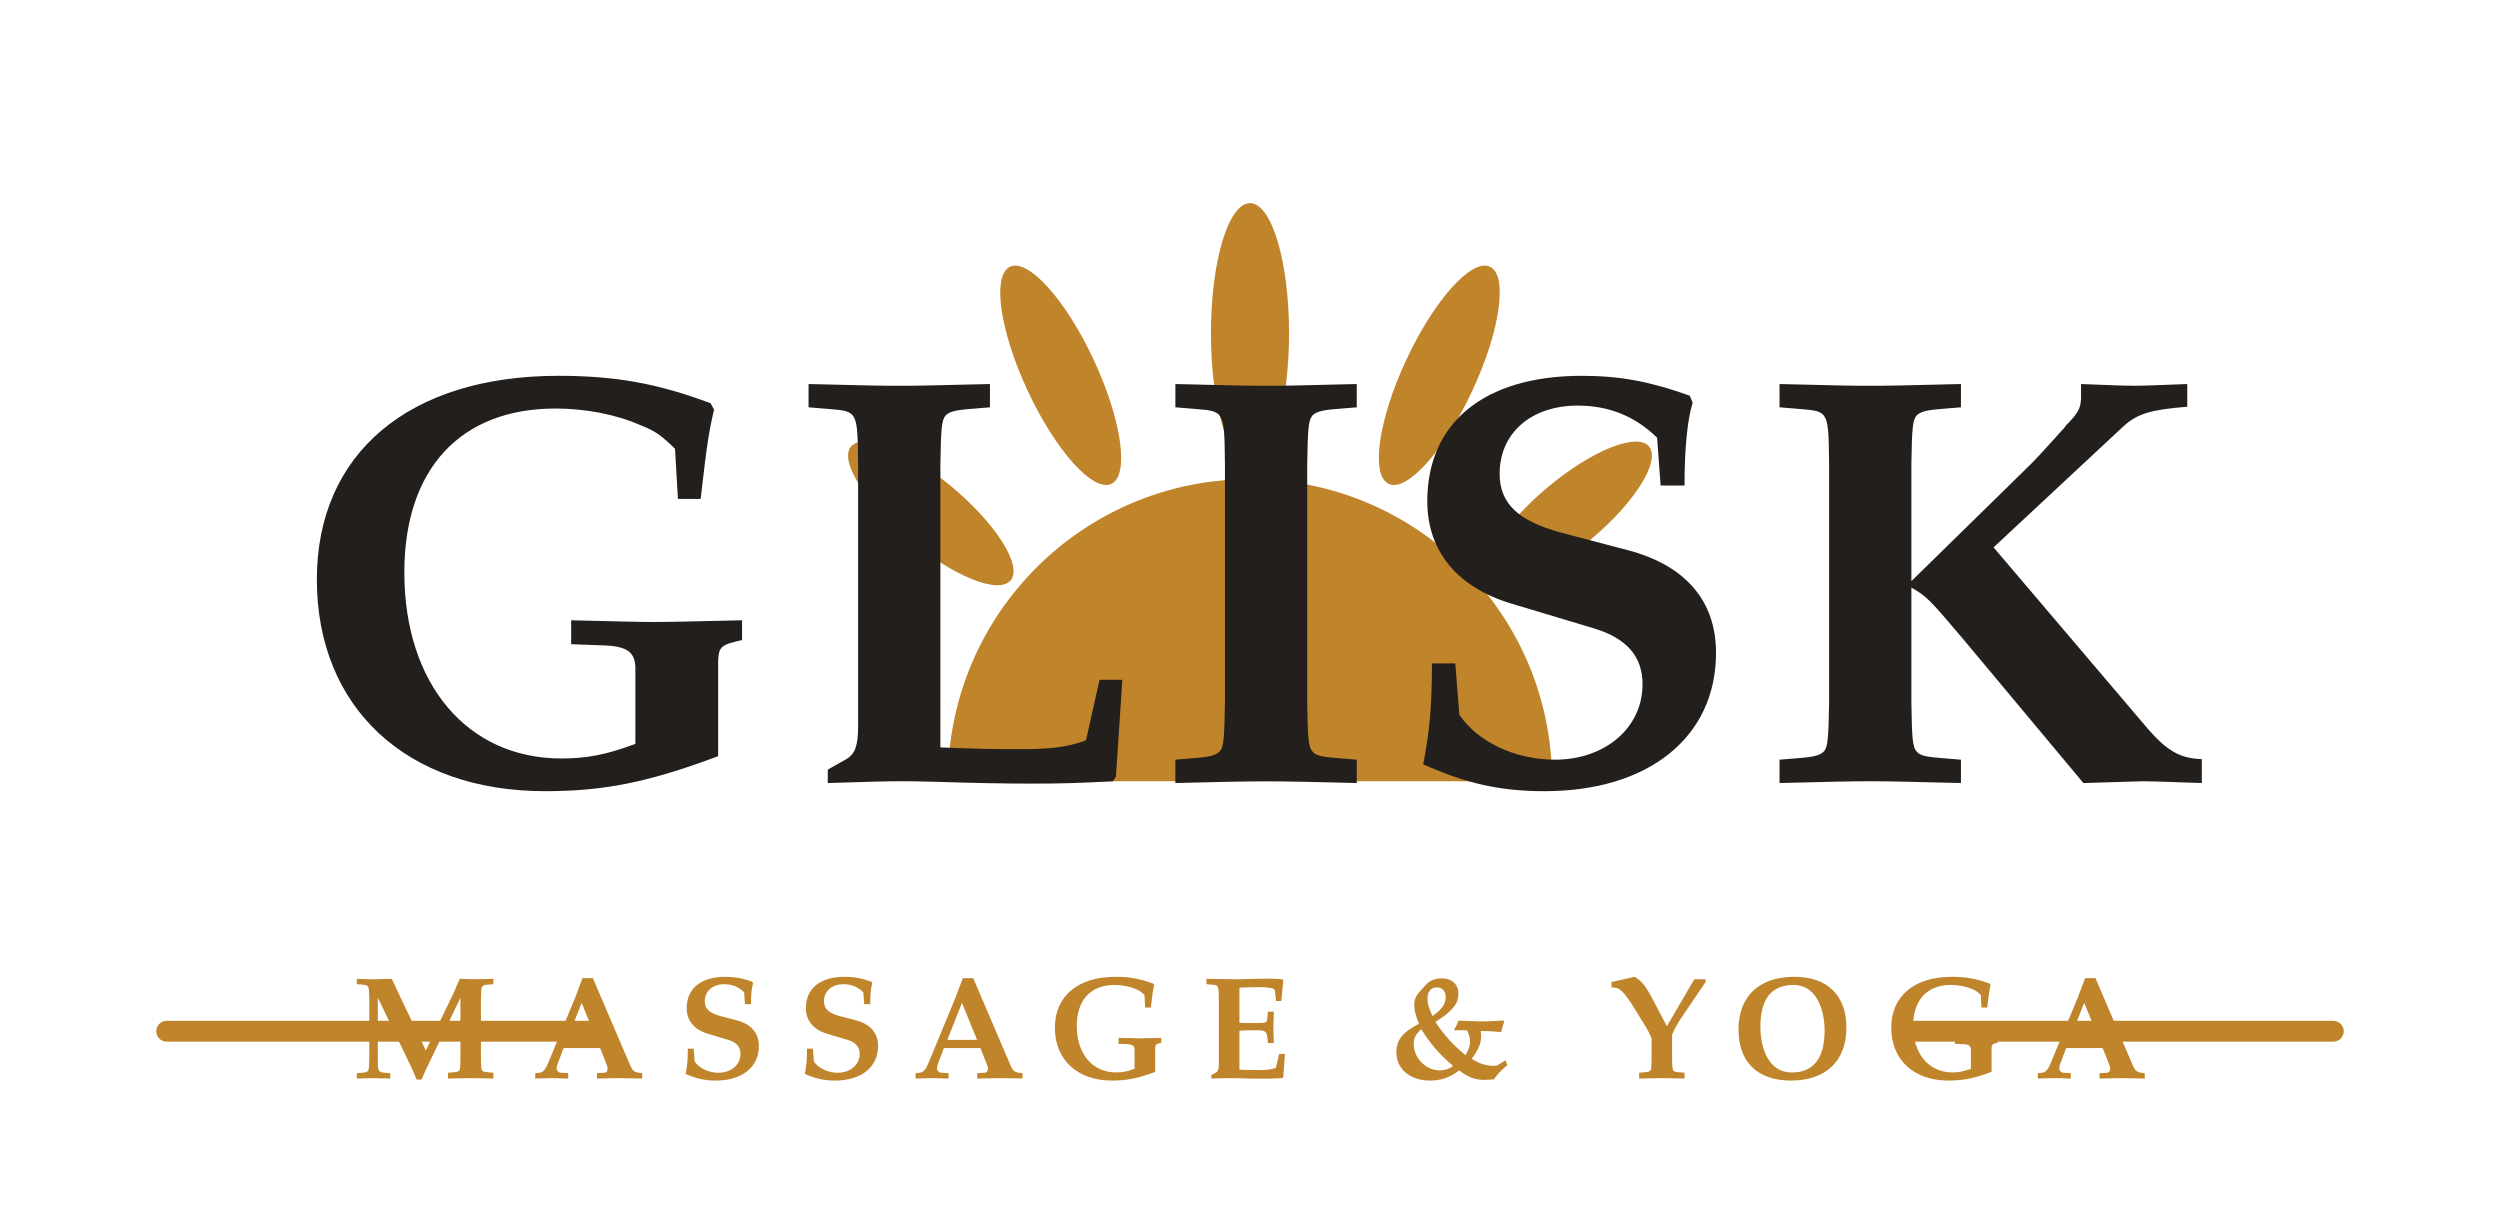
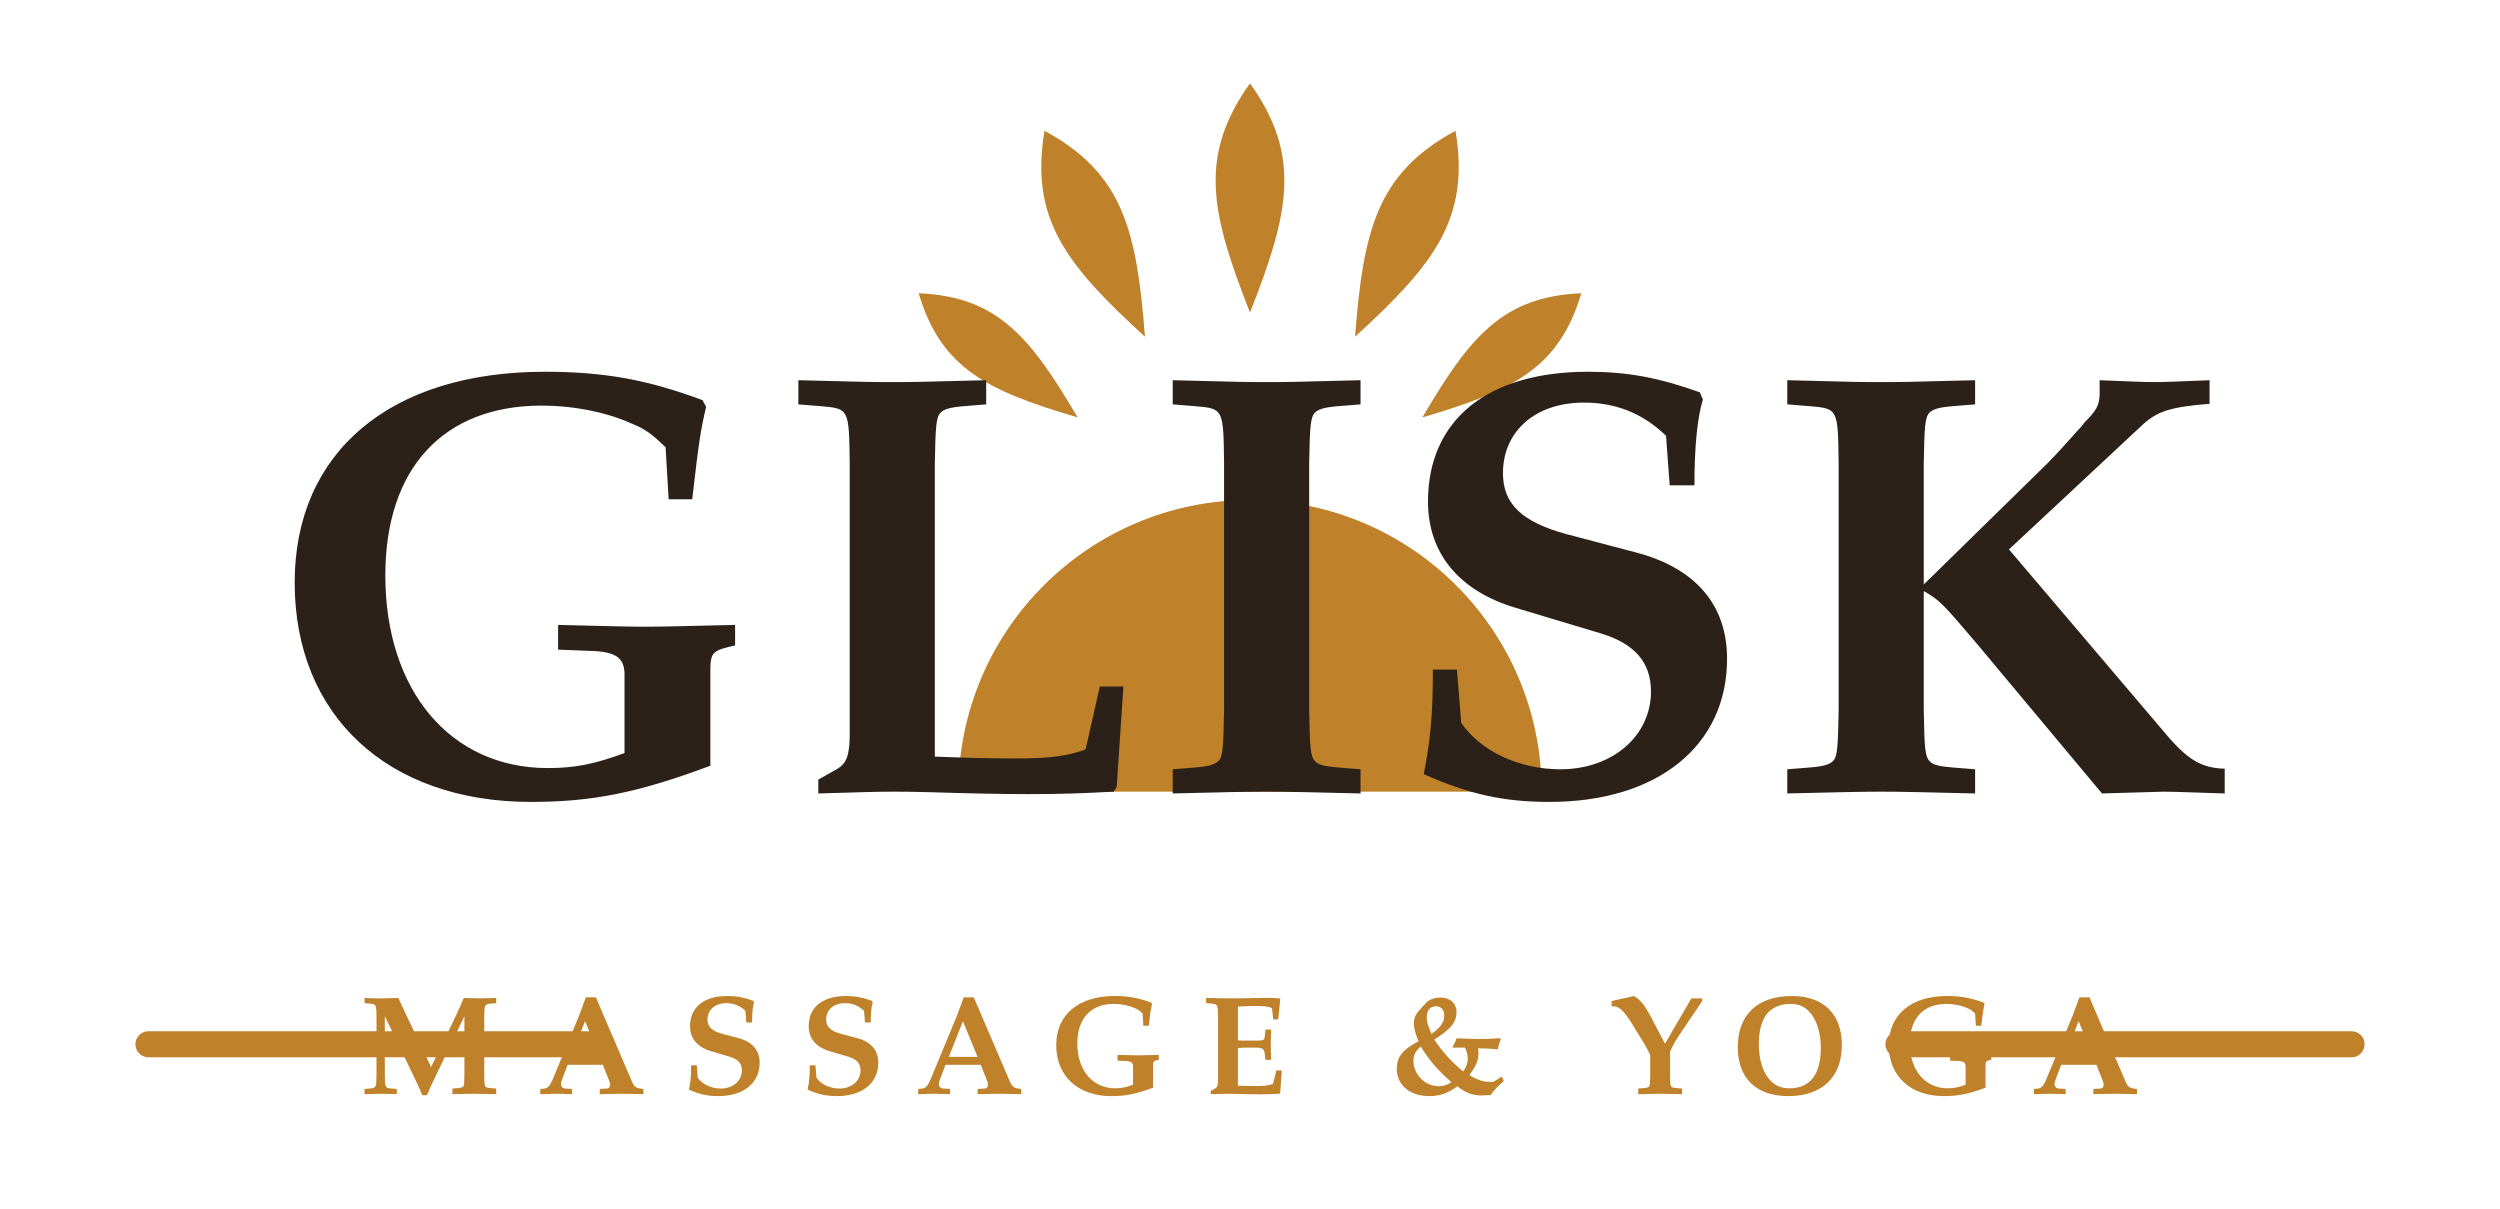
<svg xmlns="http://www.w3.org/2000/svg" viewBox="0 0 480 232" role="img" aria-label="Glisk — Massage &amp; Yoga">
-   <g fill="#C0842B">
-     <ellipse cx="240" cy="64" rx="7.5" ry="25" />
-     <ellipse cx="240" cy="64" rx="7" ry="23" transform="rotate(25 240 150)" />
-     <ellipse cx="240" cy="64" rx="7" ry="23" transform="rotate(-25 240 150)" />
-     <ellipse cx="240" cy="70" rx="6.5" ry="20" transform="rotate(50 240 150)" />
-     <ellipse cx="240" cy="70" rx="6.5" ry="20" transform="rotate(-50 240 150)" />
-     <path d="M182 150 a58 58 0 0 1 116 0 Z" />
+   <defs>
+     <path id="ray" d="M0 0 C7.5 -19 10 -30 0 -44 C-10 -30 -7.5 -19 0 0 Z" />
+   </defs>
+   <g fill="#BF8129">
+     <g transform="translate(240 106)">
+       <use href="#ray" transform="translate(0 -46)" />
+       <use href="#ray" transform="rotate(26) translate(0 -46)" />
+       <use href="#ray" transform="rotate(-26) translate(0 -46)" />
+       <use href="#ray" transform="rotate(52) translate(0 -42) scale(.88)" />
+       <use href="#ray" transform="rotate(-52) translate(0 -42) scale(.88)" />
+     </g>
+     <path d="M184 152 a56 56 0 0 1 112 0 Z" />
  </g>
-   <text x="240" y="150" text-anchor="middle" fill="#231F1C" font-family="'Iowan Old Style','Palatino Linotype',Palatino,Georgia,serif" font-size="112" font-weight="600" letter-spacing="2">GLISK</text>
-   <g fill="#C0842B">
-     <rect x="30" y="196" width="86" height="4" rx="2" />
-     <rect x="364" y="196" width="86" height="4" rx="2" />
-     <text x="240" y="207" text-anchor="middle" font-family="'Iowan Old Style','Palatino Linotype',Palatino,Georgia,serif" font-size="28" font-weight="600" letter-spacing="6">MASSAGE &amp; YOGA</text>
+   <text x="240" y="152" text-anchor="middle" fill="#2B2119" font-family="'Iowan Old Style','Palatino Linotype',Palatino,Georgia,serif" font-size="116" font-weight="700" letter-spacing="1">GLISK</text>
+   <g fill="#BF8129">
+     <rect x="26" y="198" width="92" height="5" rx="2.5" />
+     <rect x="362" y="198" width="92" height="5" rx="2.5" />
+     <text x="240" y="210" text-anchor="middle" font-family="'Iowan Old Style','Palatino Linotype',Palatino,Georgia,serif" font-size="27" font-weight="700" letter-spacing="6.5">MASSAGE &amp; YOGA</text>
  </g>
</svg>
